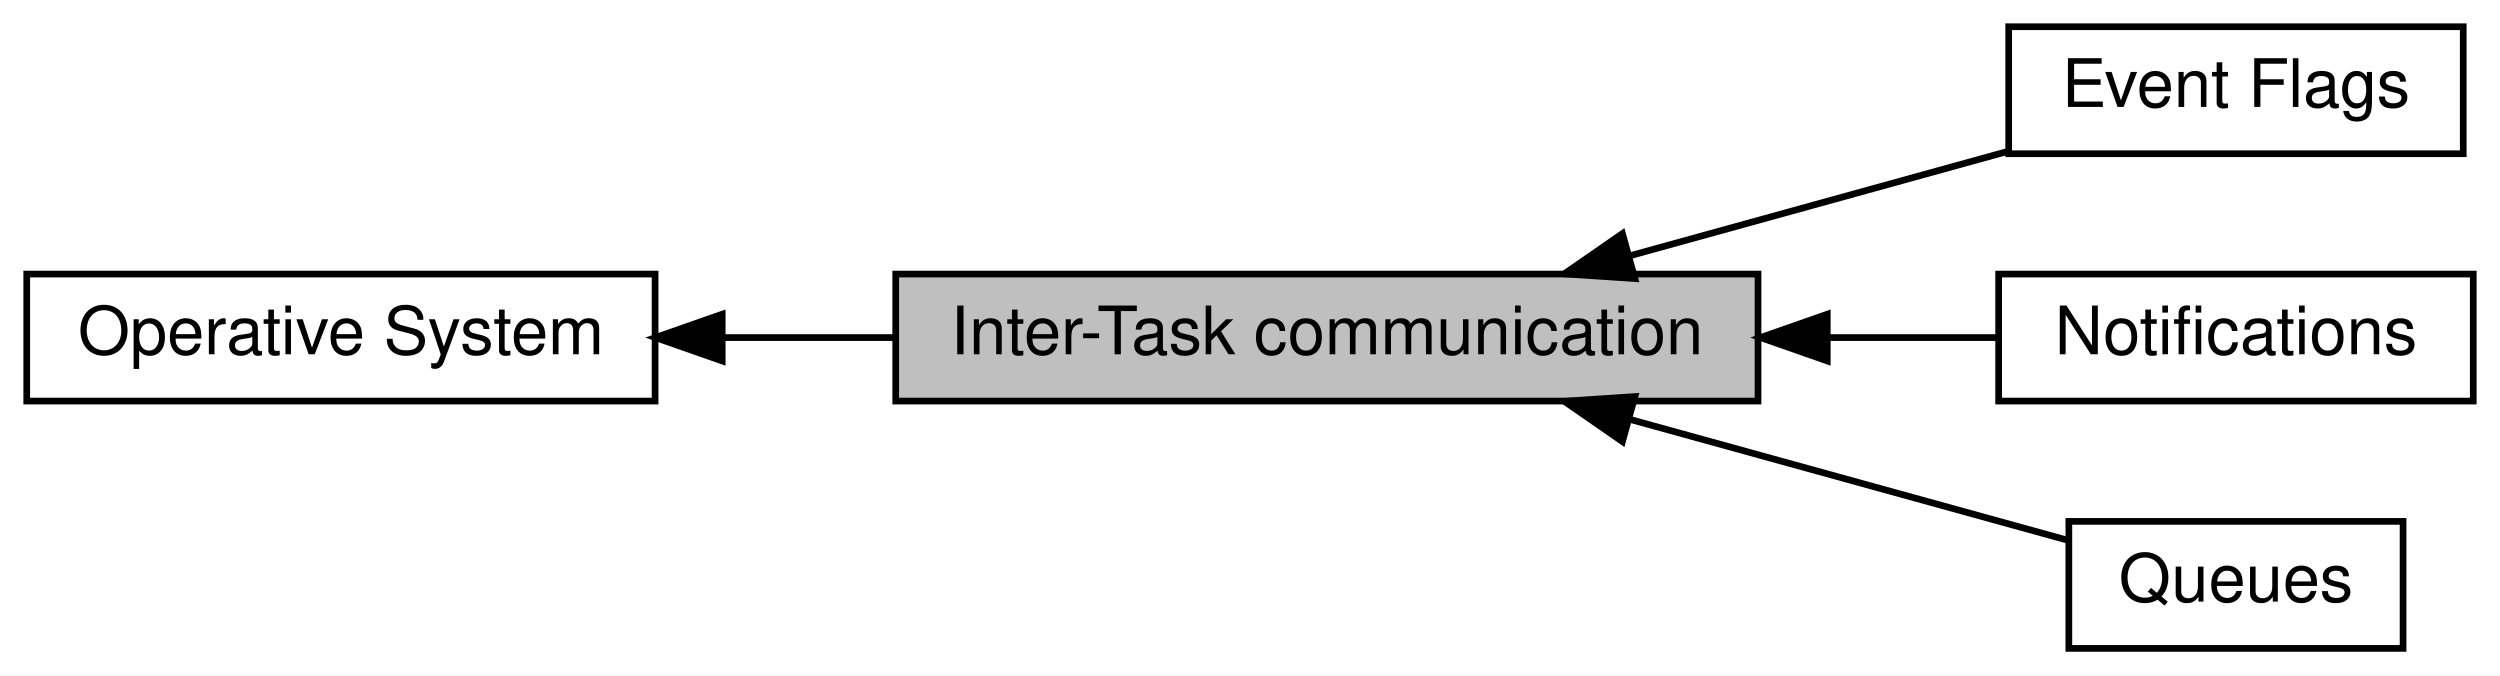
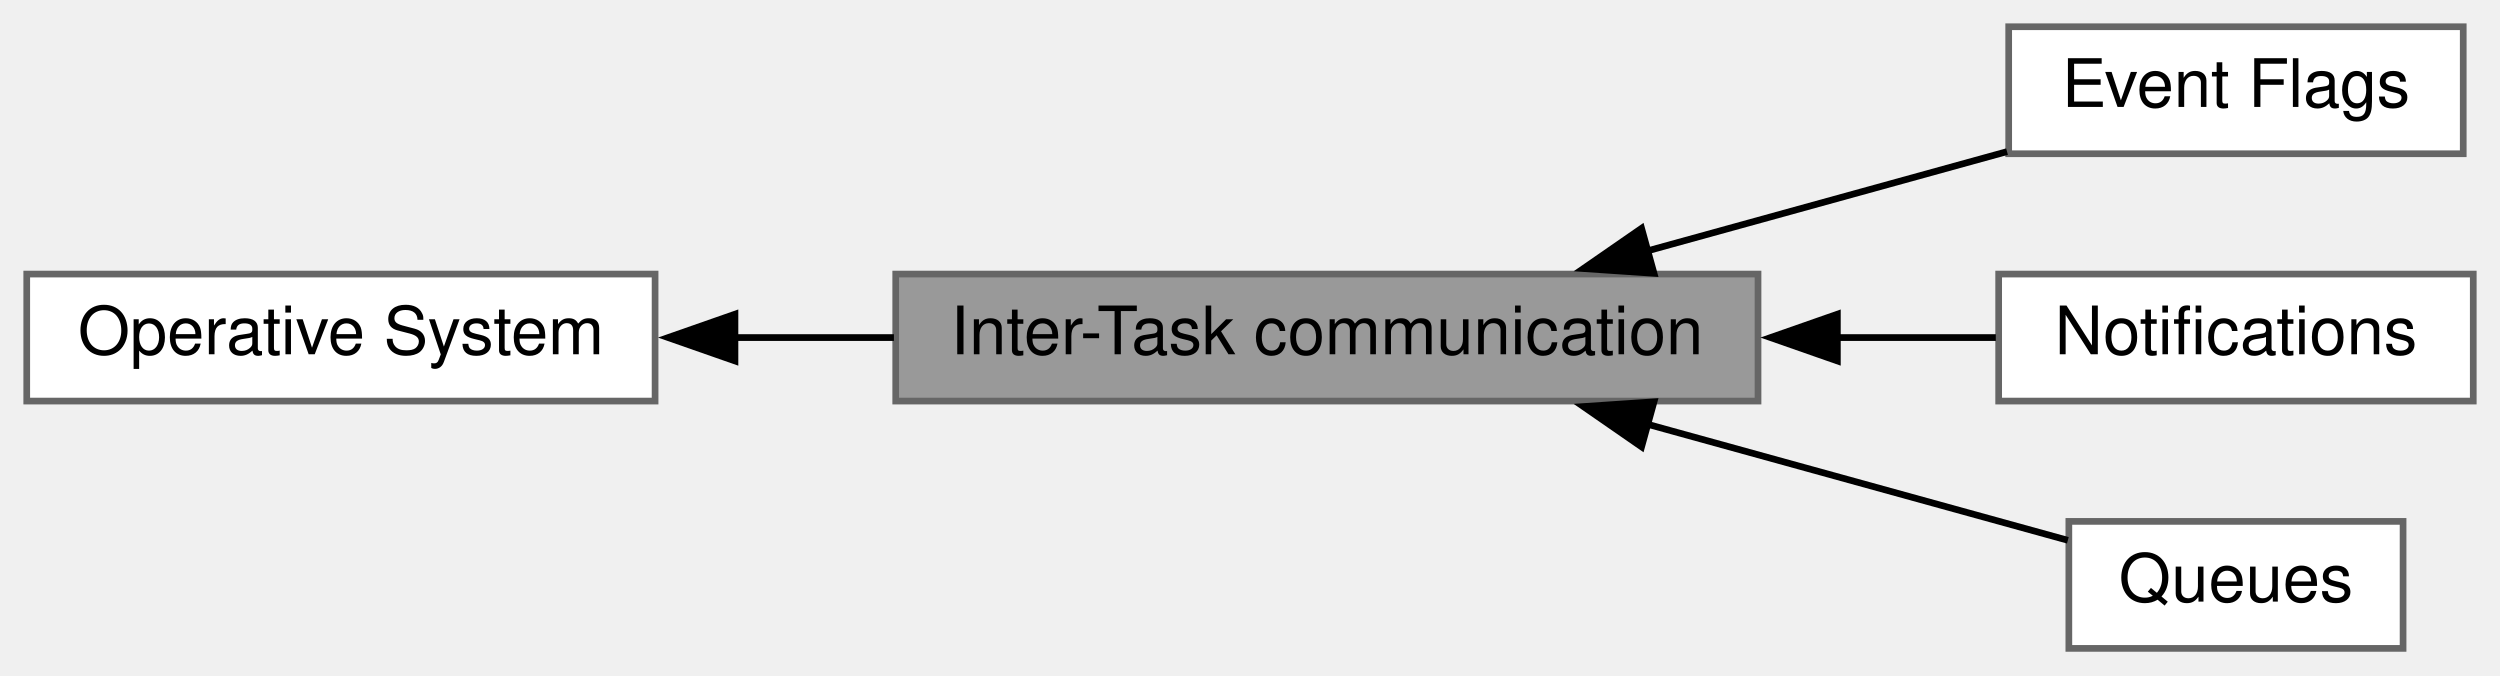
<svg xmlns="http://www.w3.org/2000/svg" xmlns:xlink="http://www.w3.org/1999/xlink" width="374pt" height="101pt" viewBox="0.00 0.00 374.00 101.00">
  <g id="graph0" class="graph" transform="scale(1 1) rotate(0) translate(4 97)">
-     <polygon fill="white" stroke="transparent" points="-4,4 -4,-97 370,-97 370,4 -4,4" />
    <g id="node1" class="node">
      <g id="a_node1">
        <a xlink:href="group__qeventflags.html" target="_top" xlink:title="API interface for the built-in-task Event Flags.">
-           <polygon fill="white" stroke="black" points="364.5,-93 296.5,-93 296.5,-74 364.5,-74 364.5,-93" />
+           <polygon fill="white" stroke="#666666" points="364.5,-93 296.5,-93 296.5,-74 364.5,-74 364.5,-93" />
          <text text-anchor="middle" x="330.5" y="-81" font-family="Helvetica,sans-Serif" font-size="10.00">Event Flags</text>
        </a>
      </g>
    </g>
    <g id="node2" class="node">
      <g id="a_node2">
        <a xlink:href="group__qnot.html" target="_top" xlink:title="API interface for task Notifications.">
-           <polygon fill="white" stroke="black" points="366,-56 295,-56 295,-37 366,-37 366,-56" />
+           <polygon fill="white" stroke="#666666" points="366,-56 295,-56 295,-37 366,-37 366,-56" />
          <text text-anchor="middle" x="330.5" y="-44" font-family="Helvetica,sans-Serif" font-size="10.00">Notifications</text>
        </a>
      </g>
    </g>
    <g id="node3" class="node">
      <g id="a_node3">
        <a xlink:href="group__qos.html" target="_top" xlink:title=" ">
-           <polygon fill="white" stroke="black" points="94,-56 0,-56 0,-37 94,-37 94,-56" />
+           <polygon fill="white" stroke="#666666" points="94,-56 0,-56 0,-37 94,-37 94,-56" />
          <text text-anchor="middle" x="47" y="-44" font-family="Helvetica,sans-Serif" font-size="10.00">Operative System</text>
        </a>
      </g>
    </g>
    <g id="node4" class="node">
      <g id="a_node4">
        <a xlink:title="Inter-Task communication primitives : Queues, Notifications and Event-flags.">
-           <polygon fill="#bfbfbf" stroke="black" points="259,-56 130,-56 130,-37 259,-37 259,-56" />
+           <polygon fill="#999999" stroke="#666666" points="259,-56 130,-56 130,-37 259,-37 259,-56" />
          <text text-anchor="middle" x="194.5" y="-44" font-family="Helvetica,sans-Serif" font-size="10.00">Inter-Task communication</text>
        </a>
      </g>
    </g>
    <g id="edge1" class="edge">
-       <path fill="none" stroke="black" d="M104.15,-46.5C112.6,-46.5 121.36,-46.5 129.95,-46.5" />
-       <polygon fill="black" stroke="black" points="104.04,-43 94.04,-46.5 104.04,-50 104.04,-43" />
+       <path fill="none" stroke="black" d="M105.76,-46.5C113.63,-46.5 121.75,-46.5 129.73,-46.5" />
+       <polygon fill="black" stroke="black" points="105.95,-43 95.95,-46.5 105.95,-50 105.95,-43" />
    </g>
    <g id="edge4" class="edge">
-       <path fill="none" stroke="black" d="M239.7,-58.7C258.21,-63.82 279.37,-69.66 296.49,-74.39" />
-       <polygon fill="black" stroke="black" points="240.58,-55.32 230.01,-56.03 238.72,-62.06 240.58,-55.32" />
+       <path fill="none" stroke="black" d="M242.43,-59.46C260.18,-64.36 280.01,-69.83 296.25,-74.32" />
+       <polygon fill="black" stroke="black" points="243.44,-56.11 232.87,-56.82 241.58,-62.85 243.44,-56.11" />
    </g>
    <g id="edge3" class="edge">
-       <path fill="none" stroke="black" d="M269.42,-46.5C278.3,-46.5 287.02,-46.5 294.94,-46.5" />
-       <polygon fill="black" stroke="black" points="269.36,-43 259.36,-46.5 269.36,-50 269.36,-43" />
+       <path fill="none" stroke="black" d="M270.73,-46.5C279.02,-46.5 287.14,-46.5 294.58,-46.5" />
+       <polygon fill="black" stroke="black" points="270.87,-43 260.87,-46.5 270.87,-50 270.87,-43" />
    </g>
    <g id="node5" class="node">
      <g id="a_node5">
        <a xlink:href="group__qqueues.html" target="_top" xlink:title="API interface to create and handle Queues.">
-           <polygon fill="white" stroke="black" points="355.5,-19 305.5,-19 305.5,0 355.5,0 355.5,-19" />
+           <polygon fill="white" stroke="#666666" points="355.5,-19 305.5,-19 305.5,0 355.5,0 355.5,-19" />
          <text text-anchor="middle" x="330.5" y="-7" font-family="Helvetica,sans-Serif" font-size="10.00">Queues</text>
        </a>
      </g>
    </g>
    <g id="edge2" class="edge">
-       <path fill="none" stroke="black" d="M239.74,-34.29C261.55,-28.26 287.03,-21.23 305.25,-16.2" />
-       <polygon fill="black" stroke="black" points="238.72,-30.94 230.01,-36.97 240.58,-37.68 238.72,-30.94" />
+       <path fill="none" stroke="black" d="M242.51,-33.52C263.72,-27.66 287.88,-20.99 305.35,-16.17" />
+       <polygon fill="black" stroke="black" points="241.58,-30.15 232.87,-36.18 243.44,-36.89 241.58,-30.15" />
    </g>
  </g>
</svg>
